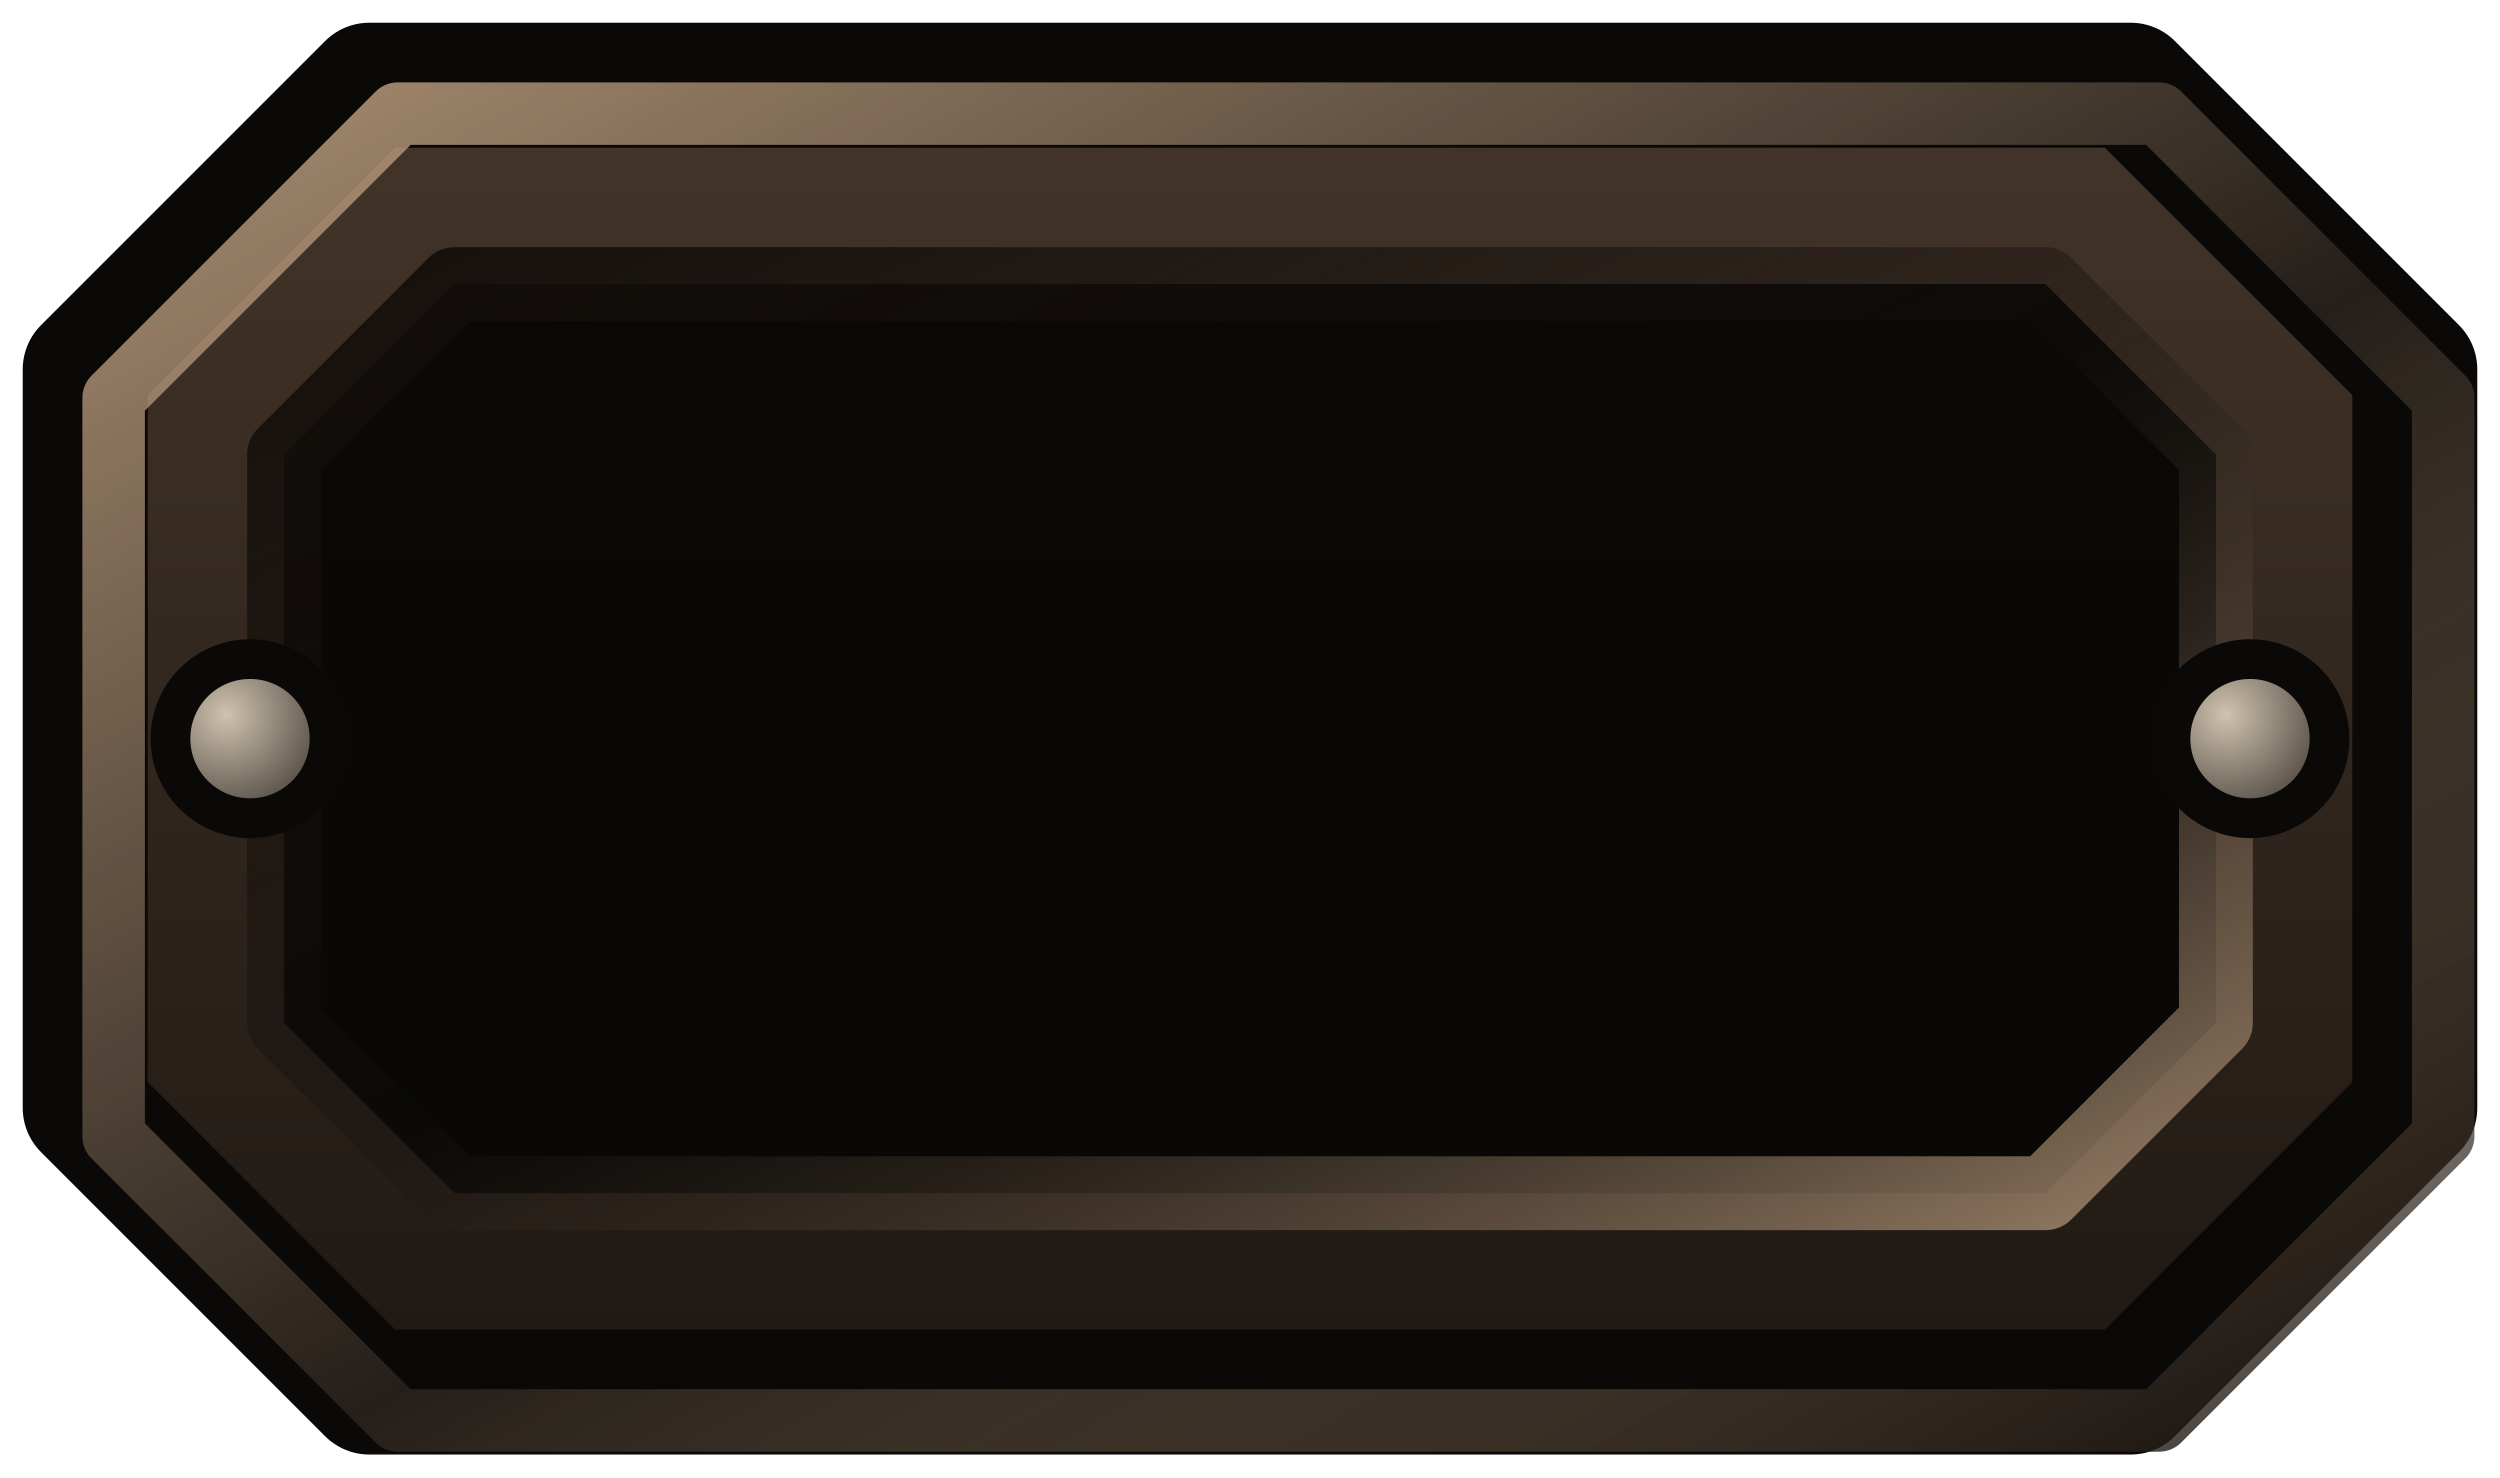
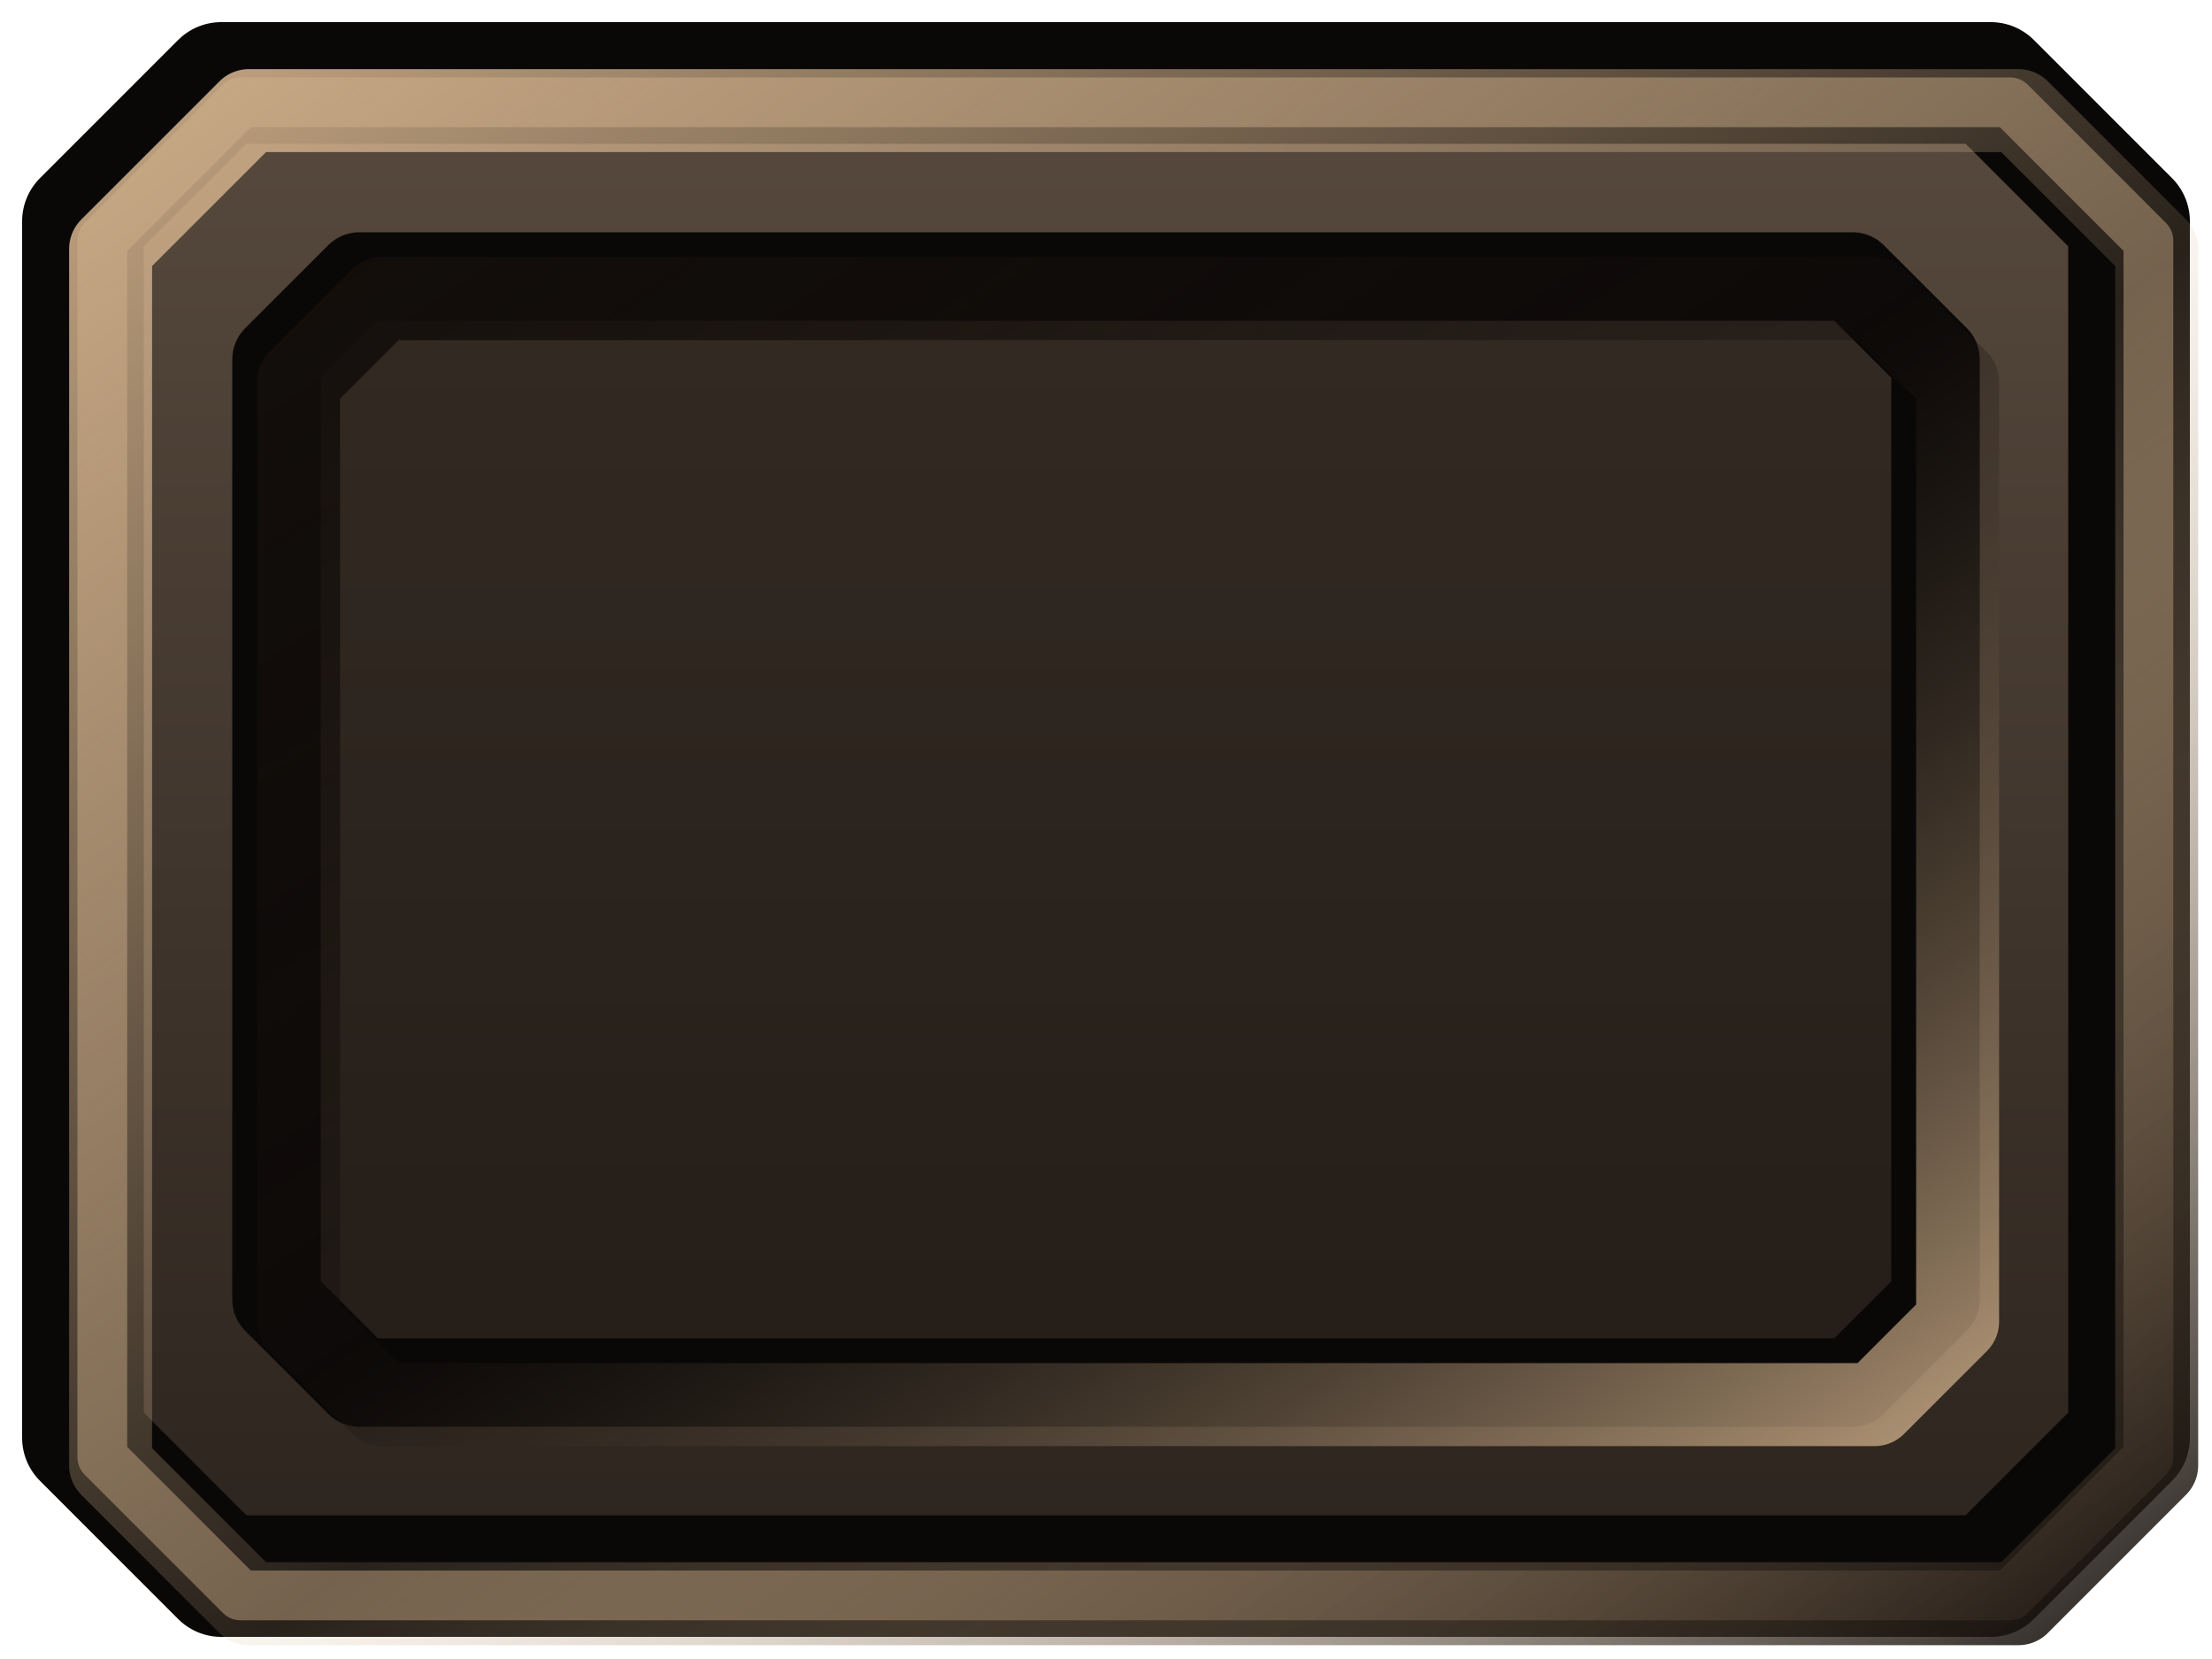
- <svg xmlns="http://www.w3.org/2000/svg" viewBox="0 0 44 26" width="44" height="26">
+ <svg xmlns="http://www.w3.org/2000/svg" viewBox="0 0 40 30" width="40" height="30">
  <defs>
    <linearGradient id="wood" x1="0" y1="0" x2="0" y2="1">
-       <stop offset="0" stop-color="#43352A" />
-       <stop offset="1" stop-color="#1F1813" />
+       <stop offset="0" stop-color="#57493D" />
+       <stop offset="1" stop-color="#2C241E" />
    </linearGradient>
    <linearGradient id="lit" x1="0" y1="0" x2="1" y2="1">
-       <stop offset="0" stop-color="#B89A7C" stop-opacity="0.9" />
-       <stop offset="0.55" stop-color="#B89A7C" stop-opacity="0.15" />
+       <stop offset="0" stop-color="#D4B38D" stop-opacity="0.9" />
+       <stop offset="0.55" stop-color="#D4B38D" stop-opacity="0.15" />
      <stop offset="1" stop-color="#130E0B" stop-opacity="0.9" />
    </linearGradient>
    <linearGradient id="cut" x1="0" y1="0" x2="1" y2="1">
      <stop offset="0" stop-color="#130E0B" stop-opacity="0.95" />
      <stop offset="0.5" stop-color="#130E0B" stop-opacity="0.3" />
-       <stop offset="1" stop-color="#B89A7C" stop-opacity="0.75" />
+       <stop offset="1" stop-color="#D4B38D" stop-opacity="0.75" />
    </linearGradient>
    <radialGradient id="iron" cx="0.35" cy="0.35" r="0.75">
      <stop offset="0" stop-color="#CFC3AE" />
      <stop offset="1" stop-color="#403933" />
    </radialGradient>
  </defs>
-   <path d="M6.5,1.5 L37.5,1.5 L42.5,6.5 L42.5,19.5 L37.5,24.5 L6.5,24.5 L1.5,19.5 L1.5,6.5 Z" fill="url(#wood)" stroke="#0B0908" stroke-width="2.2" stroke-linejoin="round" />
-   <path d="M6.5,1.5 L37.5,1.5 L42.5,6.5 L42.5,19.5 L37.5,24.5 L6.5,24.5 L1.5,19.5 L1.5,6.5 Z" fill="none" stroke="url(#lit)" stroke-width="1.1" stroke-linejoin="round" transform="translate(0.5 0.5)" />
-   <path d="M8,5 L36,5 L39,8 L39,18 L36,21 L8,21 L5,18 L5,8 Z" fill="#080706" fill-opacity="0.94" stroke="url(#cut)" stroke-width="1.3" stroke-linejoin="round" />
-   <circle cx="4.4" cy="13" r="1.4" fill="url(#iron)" stroke="#0B0908" stroke-width="0.7" />
-   <circle cx="39.6" cy="13" r="1.4" fill="url(#iron)" stroke="#0B0908" stroke-width="0.7" />
+   <path d="M4.0,1.5 L36.0,1.5 L38.5,4.0 L38.5,26.0 L36.0,28.5 L4.0,28.5 L1.5,26.0 L1.5,4.0 Z" fill="url(#wood)" stroke="#0A0807" stroke-width="2.2" stroke-linejoin="round" />
+   <path d="M4.0,1.5 L36.0,1.5 L38.5,4.0 L38.5,26.0 L36.0,28.5 L4.0,28.5 L1.5,26.0 L1.5,4.0 Z" fill="none" stroke="#D4B38D" stroke-opacity="0.45" stroke-width="0.9" stroke-linejoin="round" transform="translate(0.35 0.35)" />
+   <path d="M4.0,1.5 L36.0,1.5 L38.5,4.0 L38.5,26.0 L36.0,28.5 L4.0,28.5 L1.5,26.0 L1.5,4.0 Z" fill="none" stroke="url(#lit)" stroke-width="1.5" stroke-linejoin="round" transform="translate(0.5 0.5)" />
+   <path d="M6.5,5 L33.5,5 L35,6.5 L35,23.5 L33.5,25 L6.5,25 L5,23.5 L5,6.5 Z" fill="#1B1511" fill-opacity="0.55" stroke="#0A0807" stroke-width="1.6" stroke-linejoin="round" />
+   <path d="M6.5,5 L33.5,5 L35,6.5 L35,23.5 L33.5,25 L6.5,25 L5,23.5 L5,6.5 Z" fill="none" stroke="url(#cut)" stroke-width="1.5" stroke-linejoin="round" transform="translate(0.4 0.4)" />
</svg>
